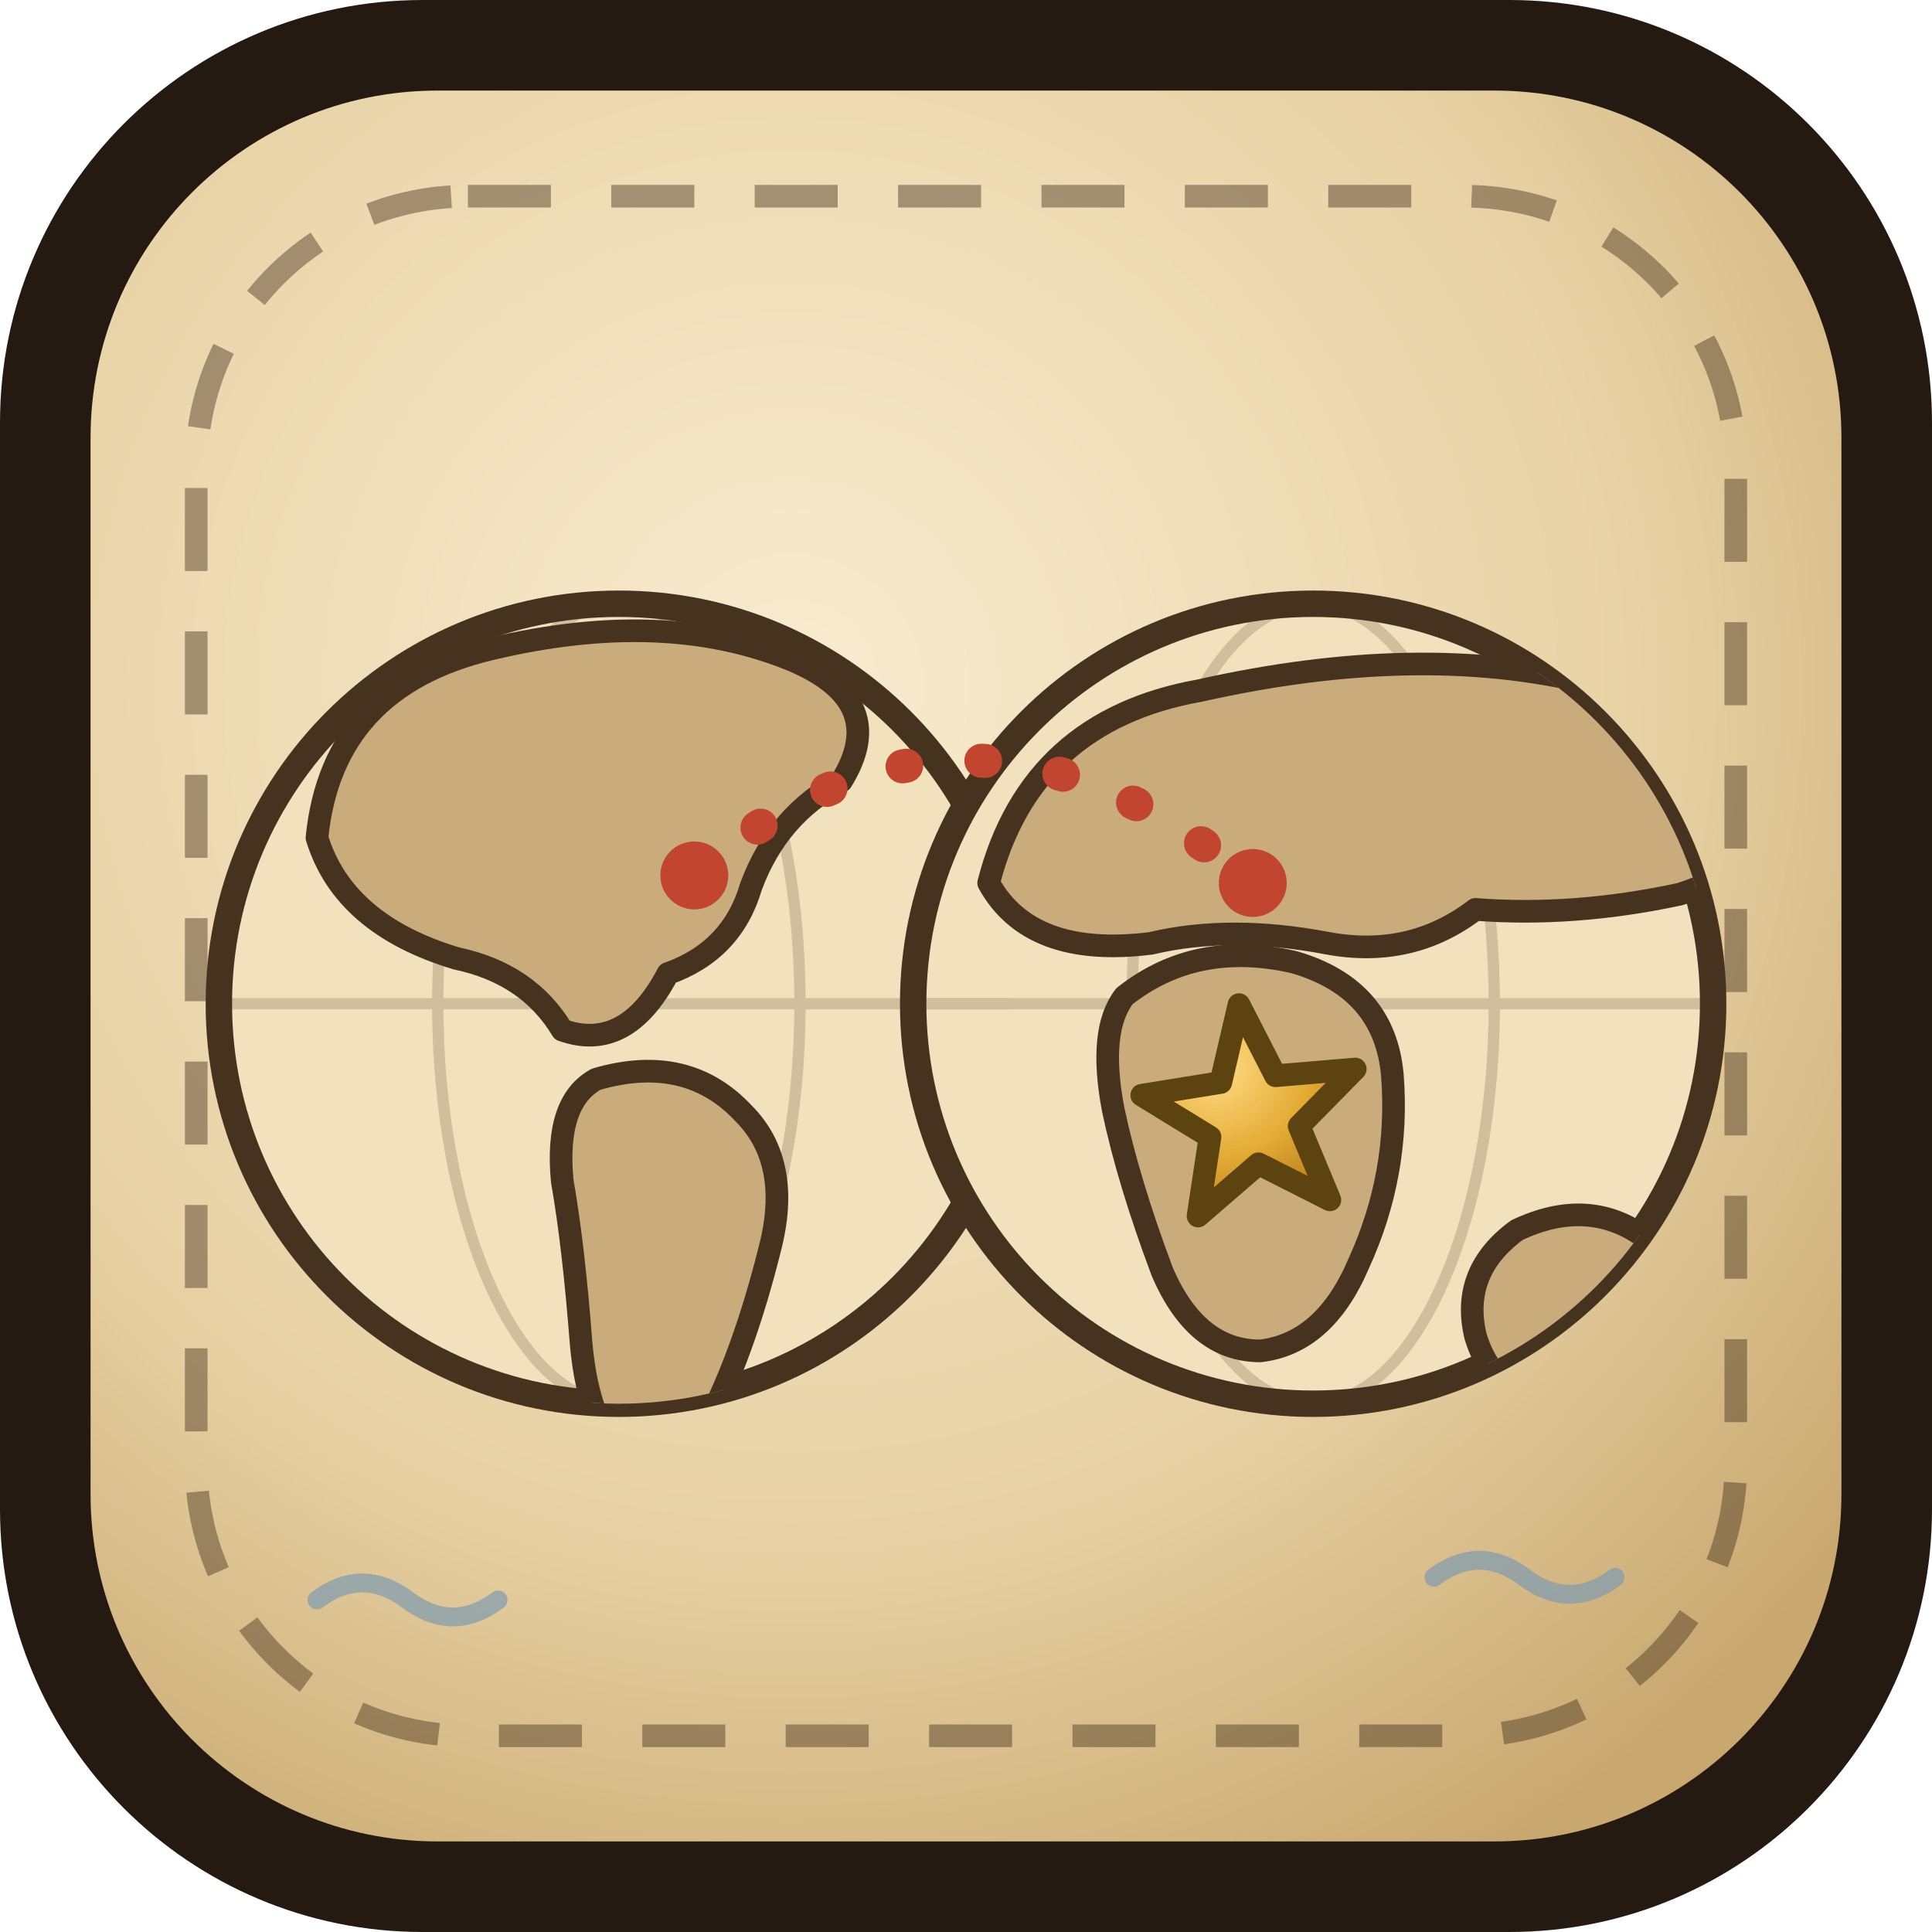
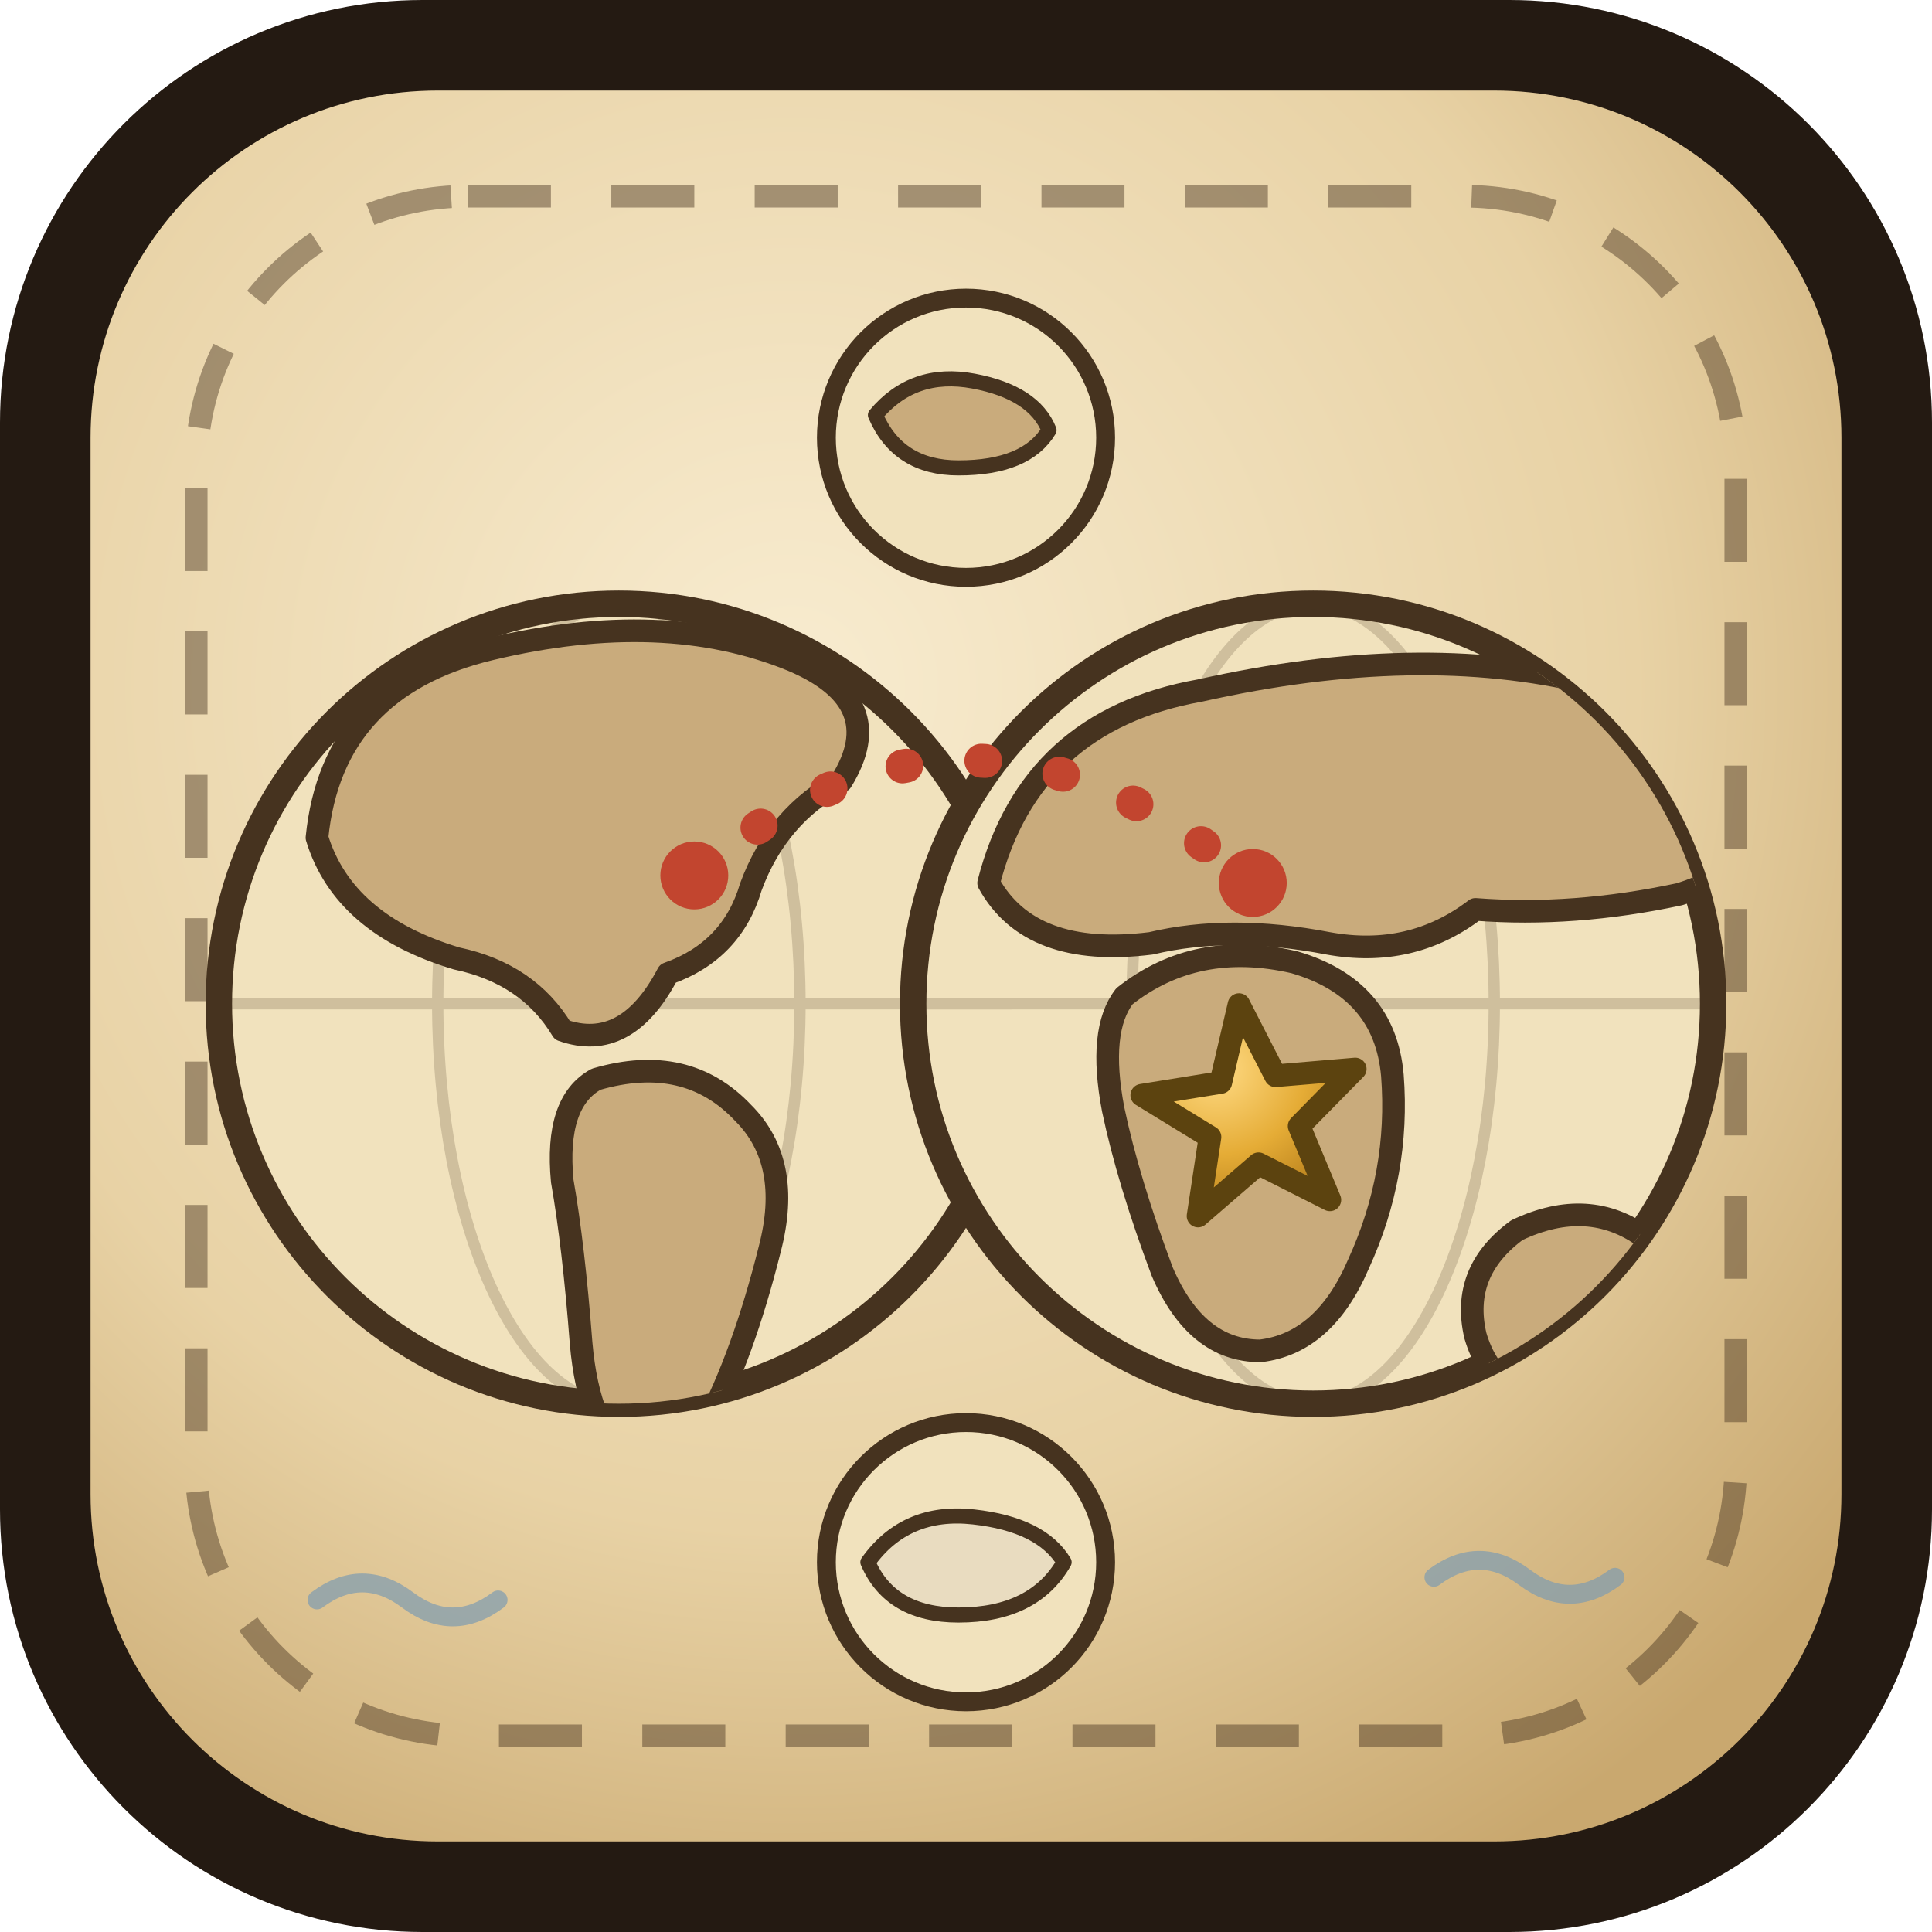
<svg xmlns="http://www.w3.org/2000/svg" viewBox="0 0 512 512" role="img" aria-label="Matkakirja">
  <defs>
    <radialGradient id="paper" cx="40%" cy="34%" r="78%">
      <stop offset="0%" stop-color="#f8ecd0" />
      <stop offset="62%" stop-color="#e8d2a5" />
      <stop offset="100%" stop-color="#c9a86f" />
    </radialGradient>
    <radialGradient id="gold" cx="36%" cy="30%" r="72%">
      <stop offset="0%" stop-color="#ffdb85" />
      <stop offset="58%" stop-color="#e5ac36" />
      <stop offset="100%" stop-color="#b9811d" />
    </radialGradient>
    <clipPath id="lansi">
      <circle cx="164" cy="266" r="106" />
    </clipPath>
    <clipPath id="ita">
      <circle cx="348" cy="266" r="106" />
    </clipPath>
  </defs>
  <rect width="512" height="512" rx="112" fill="#241a12" />
  <rect x="24" y="24" width="464" height="464" rx="92" fill="url(#paper)" />
  <rect x="52" y="52" width="408" height="408" rx="72" fill="none" stroke="#46331f" stroke-width="6" stroke-dasharray="22 16" opacity="0.45" />
+   <g stroke="#46331f">
+     <circle cx="256" cy="116" r="37" fill="#f1e2bd" stroke-width="5" />
+     <path d="M232,110 q10,-12 26,-9 q16,3 20,13 q-6,10 -24,10 q-16,0 -22,-14 z" fill="#c9ab7c" stroke-width="4" stroke-linejoin="round" />
+     <circle cx="256" cy="414" r="37" fill="#f1e2bd" stroke-width="5" />
+     <path d="M230,414 q10,-14 28,-12 q18,2 24,12 q-8,14 -28,14 q-18,0 -24,-14 z" fill="#e9dcc0" stroke-width="4" stroke-linejoin="round" />
+   </g>
  <circle cx="164" cy="266" r="106" fill="#f1e2bd" stroke="#46331f" stroke-width="7" />
  <circle cx="348" cy="266" r="106" fill="#f1e2bd" stroke="#46331f" stroke-width="7" />
  <g stroke="#46331f" fill="none" stroke-width="3" opacity="0.2">
    <ellipse cx="164" cy="266" rx="48" ry="106" />
    <line x1="60" y1="266" x2="268" y2="266" />
    <ellipse cx="348" cy="266" rx="48" ry="106" />
    <line x1="244" y1="266" x2="452" y2="266" />
  </g>
  <g clip-path="url(#lansi)" fill="#c9ab7c" stroke="#46331f" stroke-width="6" stroke-linejoin="round">
    <path d="M84,222 q4,-40 46,-50 q46,-11 80,3 q26,11 13,32 q-17,9 -24,28 q-5,17 -22,23 q-11,21 -28,15 q-9,-15 -28,-19 q-30,-9 -37,-32 z" />
    <path d="M158,286 q24,-7 39,9 q13,13 7,36 q-7,28 -17,47 q-9,17 -20,10 q-11,-9 -13,-32 q-2,-26 -5,-43 q-2,-21 9,-27 z" />
  </g>
  <g clip-path="url(#ita)" fill="#c9ab7c" stroke="#46331f" stroke-width="6" stroke-linejoin="round">
    <path d="M262,234 q11,-43 56,-51 q58,-13 103,-2 q37,9 43,30 q4,19 -19,26 q-28,6 -54,4 q-17,13 -39,9 q-26,-5 -47,0 q-32,4 -43,-16 z" />
    <path d="M298,264 q19,-15 45,-9 q24,7 26,30 q2,26 -9,50 q-9,21 -26,23 q-17,0 -26,-21 q-9,-24 -13,-43 q-4,-21 3,-30 z" />
    <path d="M402,326 q19,-9 34,2 q13,11 7,28 q-9,19 -28,17 q-19,-2 -24,-19 q-4,-17 11,-28 z" />
  </g>
  <path d="M184,232 Q256,170 332,234" fill="none" stroke="#c2452f" stroke-width="9" stroke-linecap="round" stroke-dasharray="1 20" />
  <circle cx="184" cy="232" r="9" fill="#c2452f" />
  <circle cx="332" cy="234" r="9" fill="#c2452f" />
  <g transform="rotate(-7 332 296)">
    <path d="M332.0,266.0 L339.3,285.9 L360.5,286.7 L343.9,299.9 L349.6,320.3 L332.0,308.5 L314.4,320.3 L320.1,299.9 L303.5,286.7 L324.7,285.9 Z" fill="url(#gold)" stroke="#5c430f" stroke-width="6" stroke-linejoin="round" />
  </g>
  <g stroke="#7d9bb0" stroke-width="5" fill="none" stroke-linecap="round" opacity="0.7">
    <path d="M84,424 q12,-9 24,0 q12,9 24,0" />
    <path d="M380,418 q12,-9 24,0 q12,9 24,0" />
  </g>
</svg>
